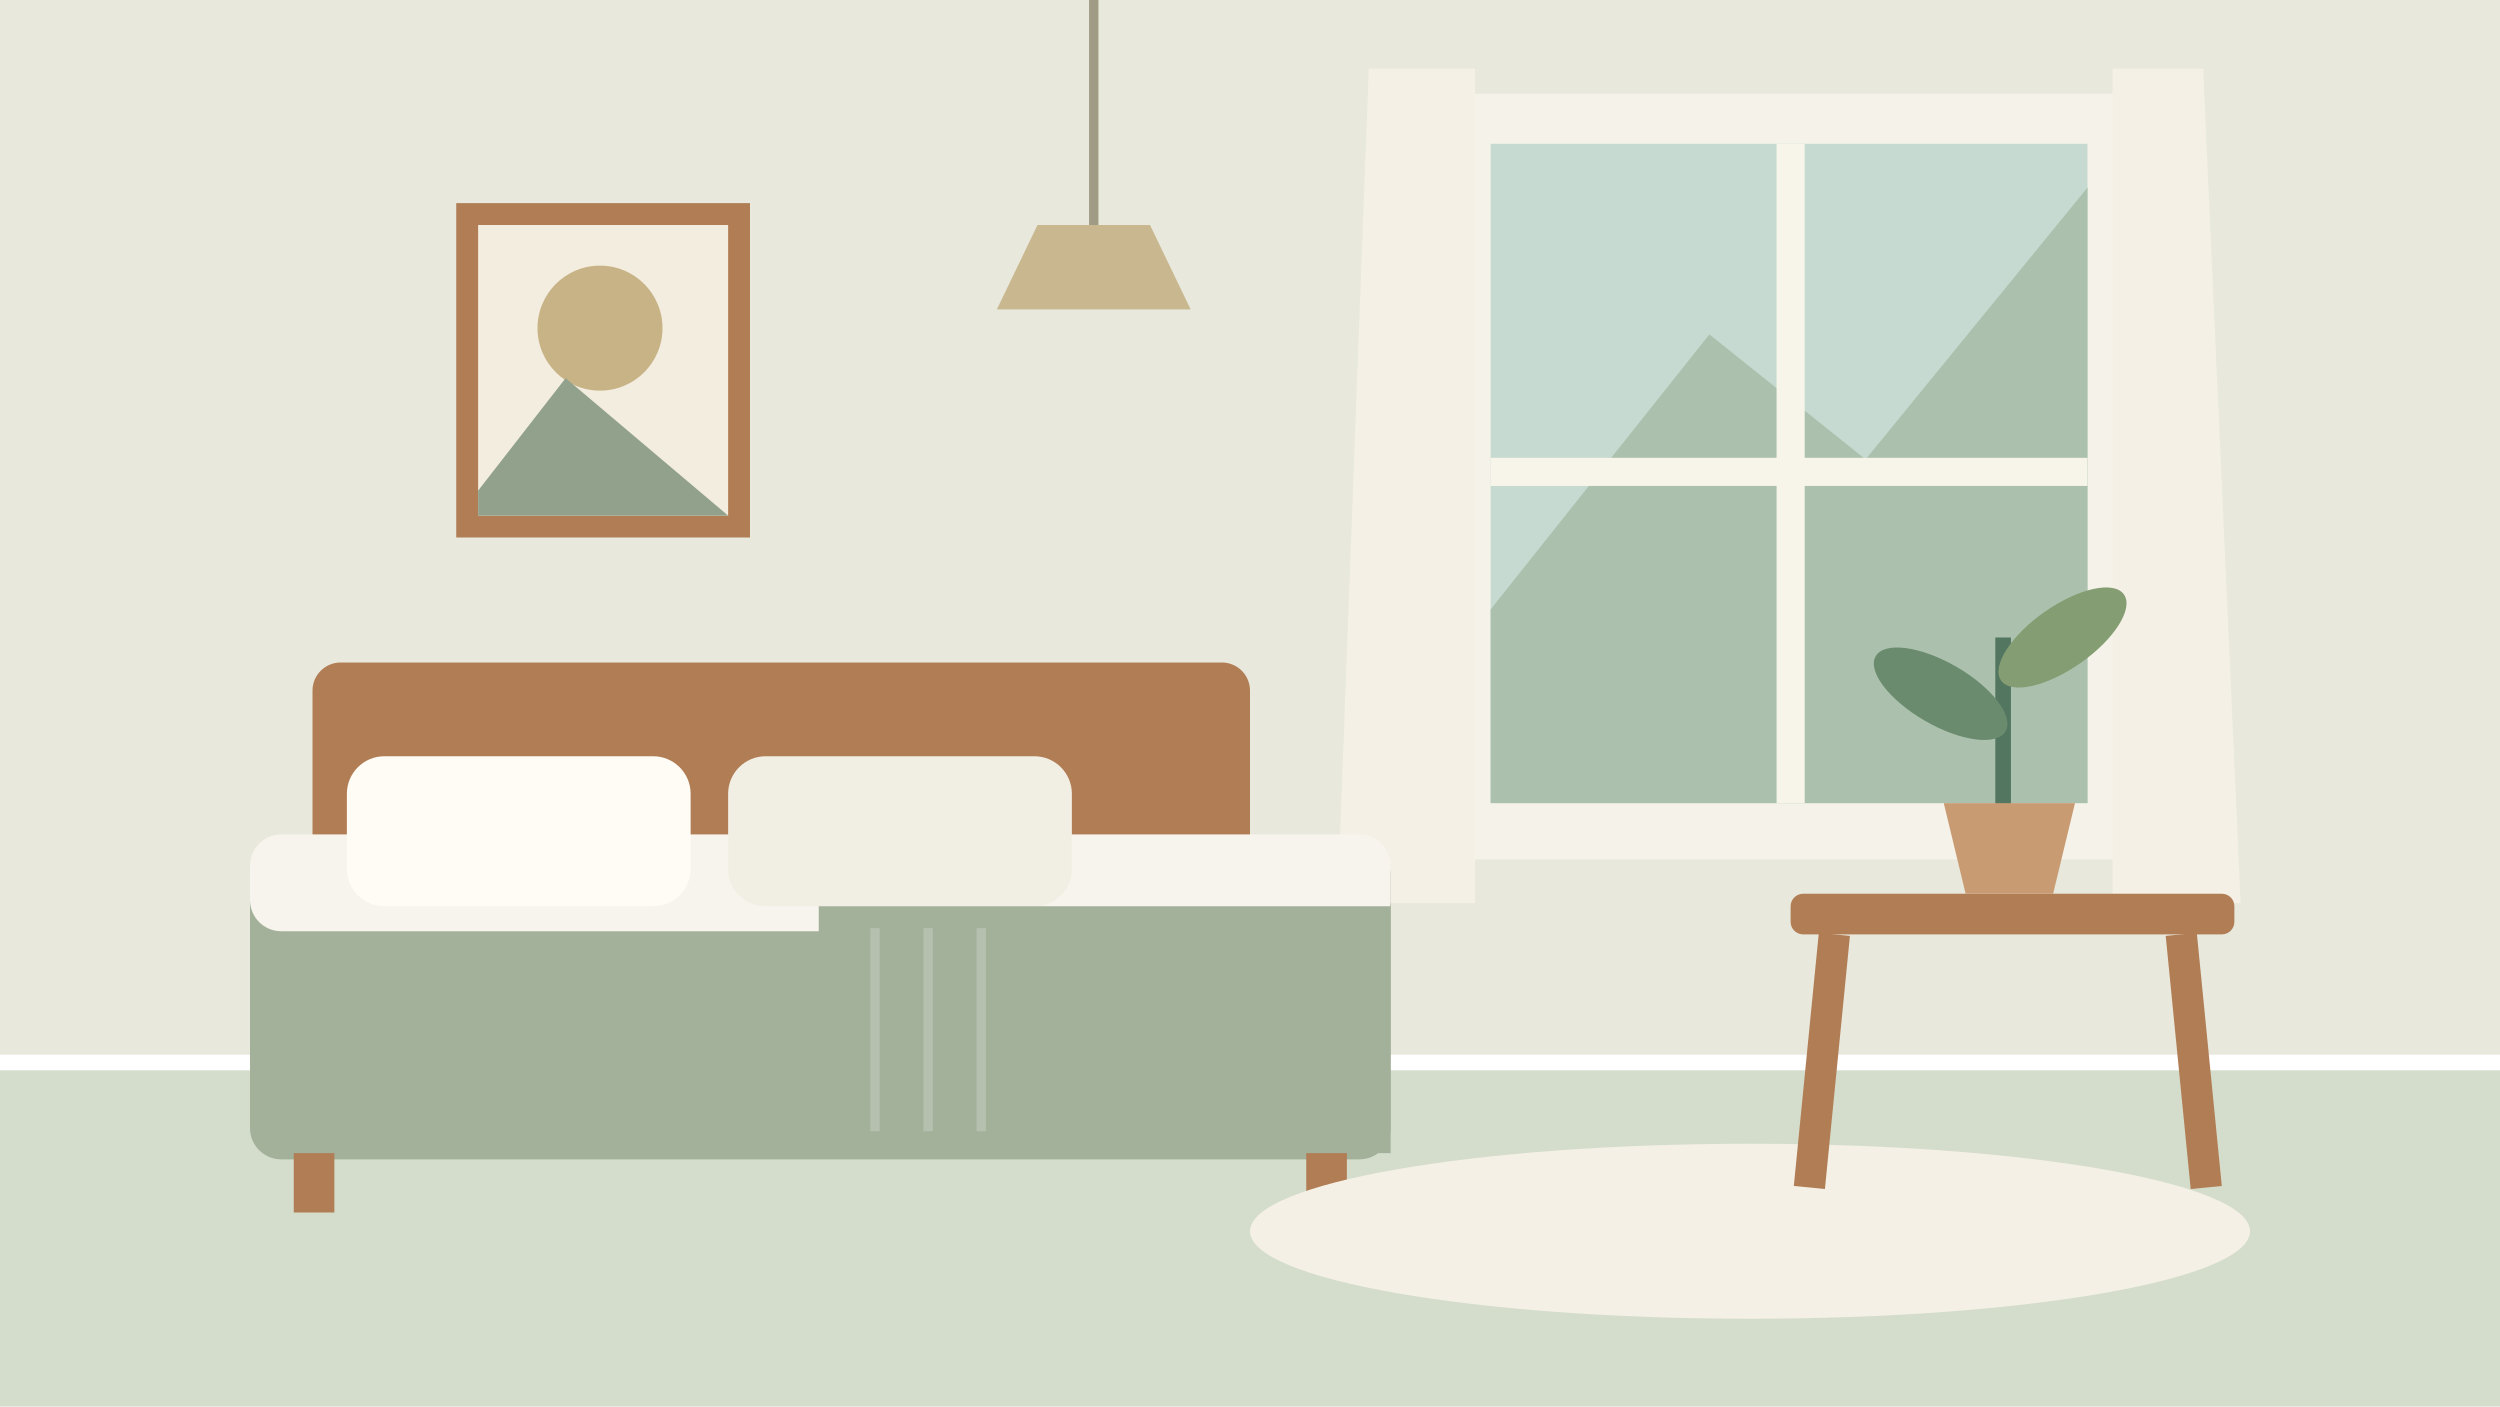
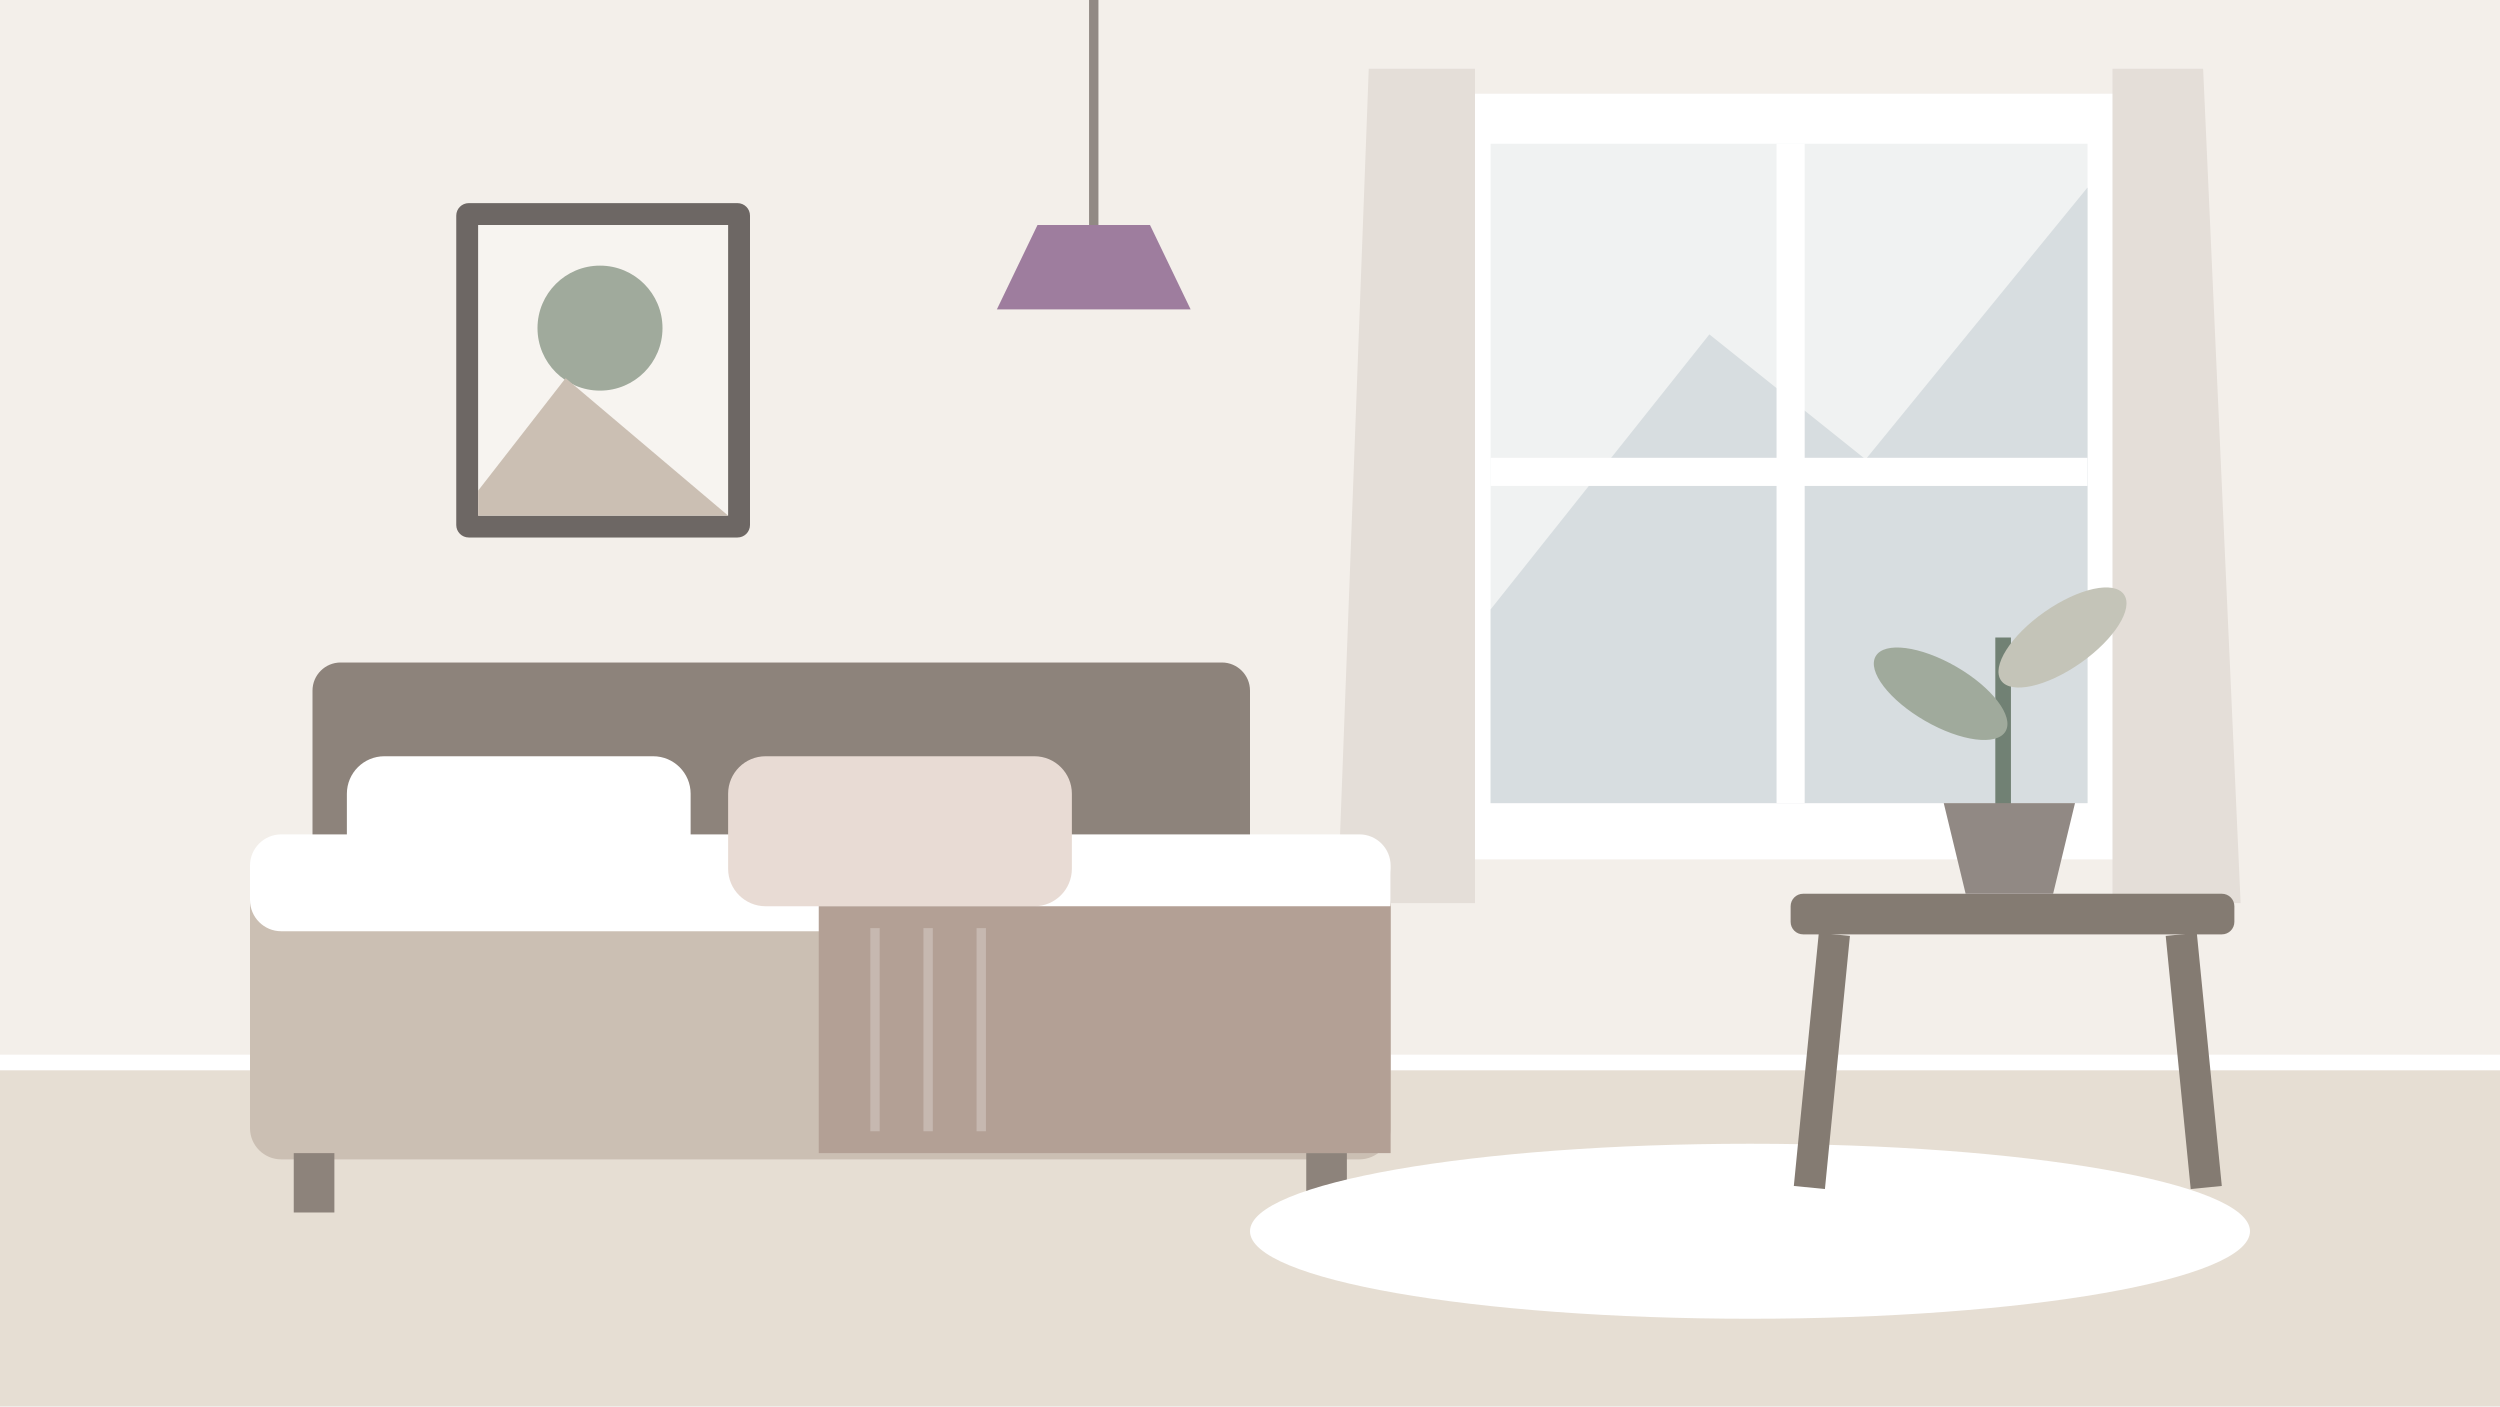
<svg xmlns="http://www.w3.org/2000/svg" width="800" height="450" viewBox="0 0 800 450">
-   <rect width="800" height="450" fill="#E8E8DC" />
-   <path d="M0 340h800v110H0Z" fill="#D4DDCB" />
+   <rect width="800" height="450" fill="#F3EFEA" />
+   <path d="M0 340h800v110H0Z" fill="#E6DED3" />
  <path d="M0 340h800" stroke="#FFFFFF" stroke-width="5" />
-   <rect x="460" y="30" width="225" height="245" rx="2" fill="#F5F3E9" />
-   <rect x="477" y="46" width="191" height="211" fill="#C7DAD1" />
-   <path d="m477 195 70-88 50 40 71-87v197H477" fill="#ABC1AD" />
-   <path d="M573 46v211M477 151h191" stroke="#F7F5E9" stroke-width="9" />
-   <path d="M438 22h34v267h-44ZM676 22h29l12 267h-41Z" fill="#F4F0E6" />
-   <rect x="100" y="212" width="300" height="131" rx="9" fill="#B17D55" />
-   <rect x="80" y="270" width="365" height="101" rx="10" fill="#A3B09A" />
-   <rect x="80" y="267" width="365" height="31" rx="10" fill="#F6F4EC" />
-   <rect x="111" y="242" width="110" height="48" rx="12" fill="#FEFCF5" />
-   <rect x="233" y="242" width="110" height="48" rx="12" fill="#F1EEE4" />
-   <path d="M262 290h183v79H262Z" fill="#A3B09A" />
-   <path d="M280 297v65m17-65v65m17-65v65" stroke="#FFFFFF" stroke-opacity=".2" stroke-width="3" />
-   <rect x="94" y="369" width="13" height="19" fill="#B17D55" />
-   <rect x="418" y="369" width="13" height="19" fill="#B17D55" />
-   <ellipse cx="560" cy="394" rx="160" ry="28" fill="#F4F0E5" />
-   <rect x="573" y="286" width="142" height="13" rx="4" fill="#B17D55" />
-   <path d="m587 299-8 81m119-81 8 81" stroke="#B17D55" stroke-width="10" />
-   <path d="M641 269v-65" stroke="#527660" stroke-width="5" />
-   <ellipse cx="621" cy="222" rx="24" ry="10" transform="rotate(30 621 222)" fill="#6A8B6E" />
-   <ellipse cx="660" cy="204" rx="24" ry="10" transform="rotate(-35 660 204)" fill="#849D72" />
-   <path d="m622 257 7 29h28l7-29Z" fill="#C99B73" />
-   <rect x="146" y="65" width="94" height="107" fill="#B17D55" />
-   <rect x="153" y="72" width="80" height="93" fill="#F3EDE0" />
-   <circle cx="192" cy="105" r="20" fill="#C8B386" />
-   <path d="m153 157 28-36 52 44h-80" fill="#91A18B" />
-   <path d="M350 0v74" stroke="#9F9B85" stroke-width="3" />
-   <path d="m319 99 13-27h36l13 27Z" fill="#C9B78F" />
+   <rect x="460" y="30" width="225" height="245" rx="4" fill="#FFFFFF" />
+   <rect x="477" y="46" width="191" height="211" fill="#F0F2F2" />
+   <path d="m477 195 70-88 50 40 71-87v197H477" fill="#D7DDE0" />
+   <path d="M573 46v211M477 151h191" stroke="#FFFFFF" stroke-width="9" />
+   <path d="M438 22h34v267h-44ZM676 22h29l12 267h-41Z" fill="#E4DED8" />
+   <rect x="100" y="212" width="300" height="131" rx="9" fill="#8D837B" />
+   <rect x="80" y="270" width="365" height="101" rx="10" fill="#CBBFB3" />
+   <rect x="80" y="267" width="365" height="31" rx="10" fill="#FFFFFF" />
+   <rect x="111" y="242" width="110" height="48" rx="12" fill="#FFFFFF" />
+   <rect x="233" y="242" width="110" height="48" rx="12" fill="#E8DBD4" />
+   <path d="M262 290h183v79H262Z" fill="#B3A095" />
+   <path d="M280 297v65m17-65v65m17-65v65" stroke="#FFFFFF" stroke-opacity=".25" stroke-width="3" />
+   <rect x="94" y="369" width="13" height="19" fill="#8D837B" />
+   <rect x="418" y="369" width="13" height="19" fill="#8D837B" />
+   <ellipse cx="560" cy="394" rx="160" ry="28" fill="#FFFFFF" />
+   <rect x="573" y="286" width="142" height="13" rx="4" fill="#847B72" />
+   <path d="m587 299-8 81m119-81 8 81" stroke="#847B72" stroke-width="10" />
+   <path d="M641 269v-65" stroke="#718174" stroke-width="5" />
+   <ellipse cx="621" cy="222" rx="24" ry="10" transform="rotate(30 621 222)" fill="#A0AA9C" />
+   <ellipse cx="660" cy="204" rx="24" ry="10" transform="rotate(-35 660 204)" fill="#C4C4B8" />
+   <path d="m622 257 7 29h28l7-29Z" fill="#918984" />
+   <rect x="146" y="65" width="94" height="107" rx="4" fill="#6D6764" />
+   <rect x="153" y="72" width="80" height="93" fill="#F7F4F0" />
+   <circle cx="192" cy="105" r="20" fill="#A0AA9C" />
+   <path d="m153 157 28-36 52 44h-80" fill="#CBBFB3" />
+   <path d="M350 0v74" stroke="#918984" stroke-width="3" />
+   <path d="m319 99 13-27h36l13 27Z" fill="#9E7D9E" />
</svg>
